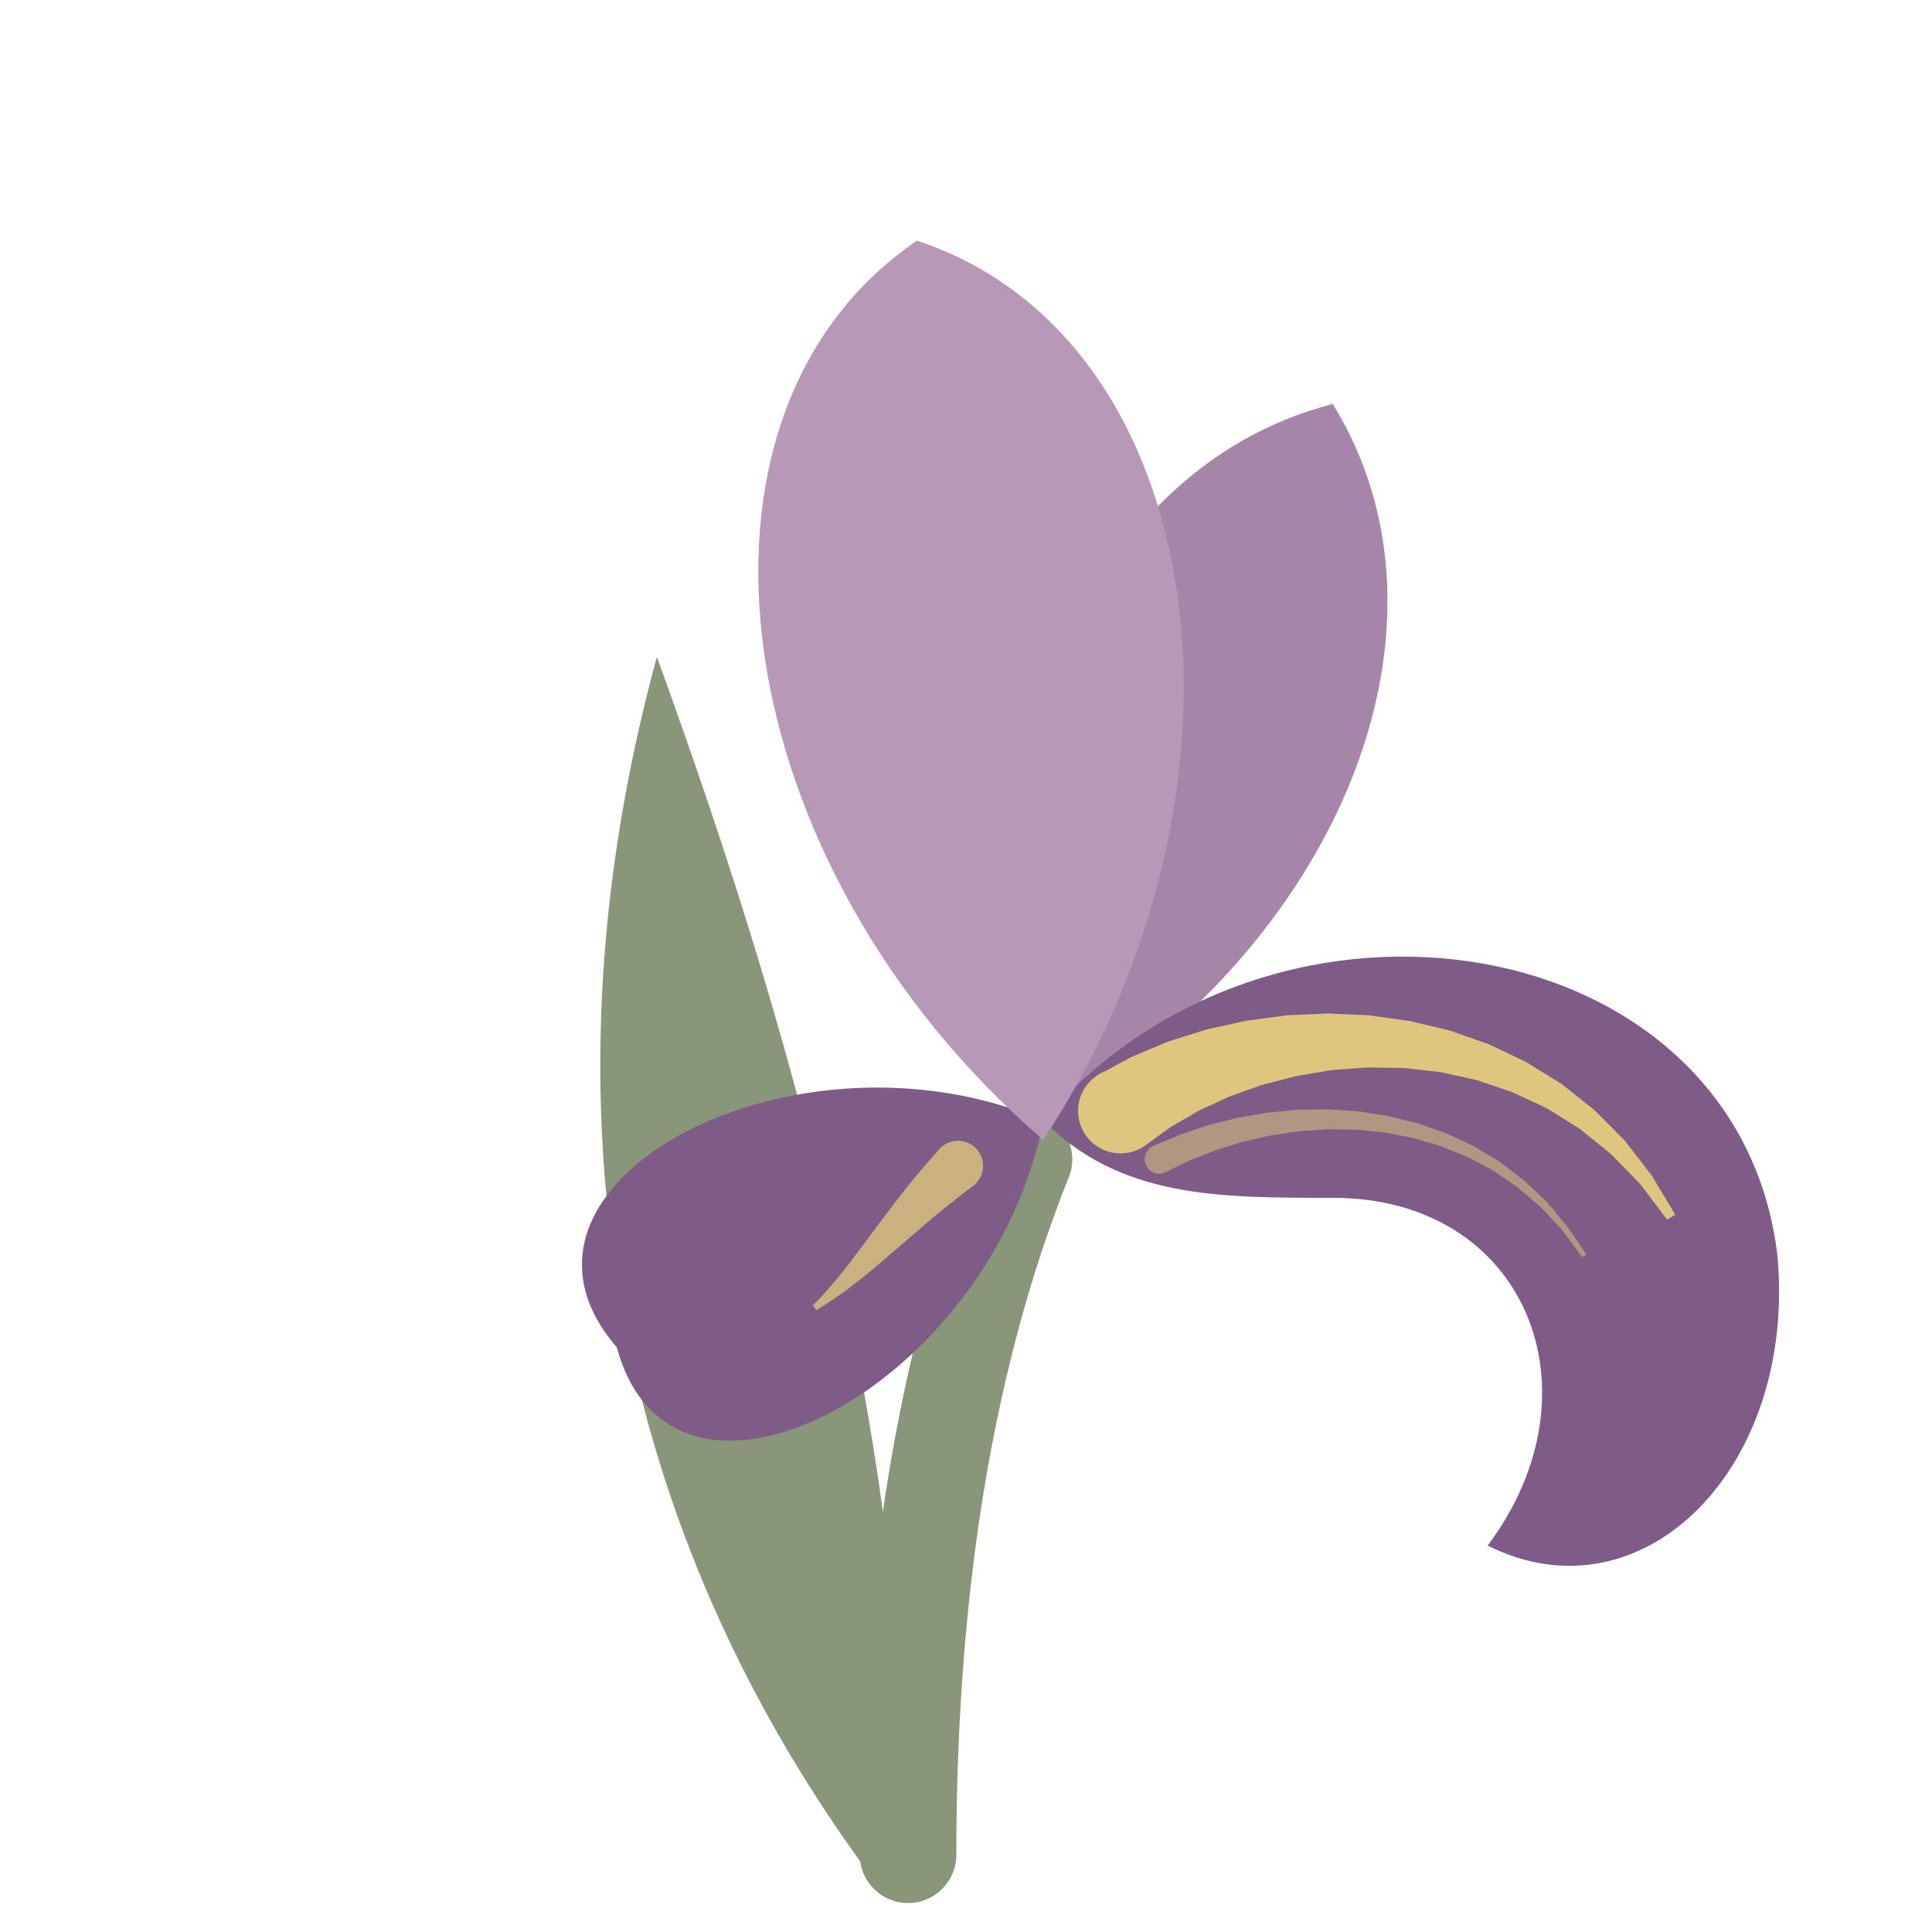
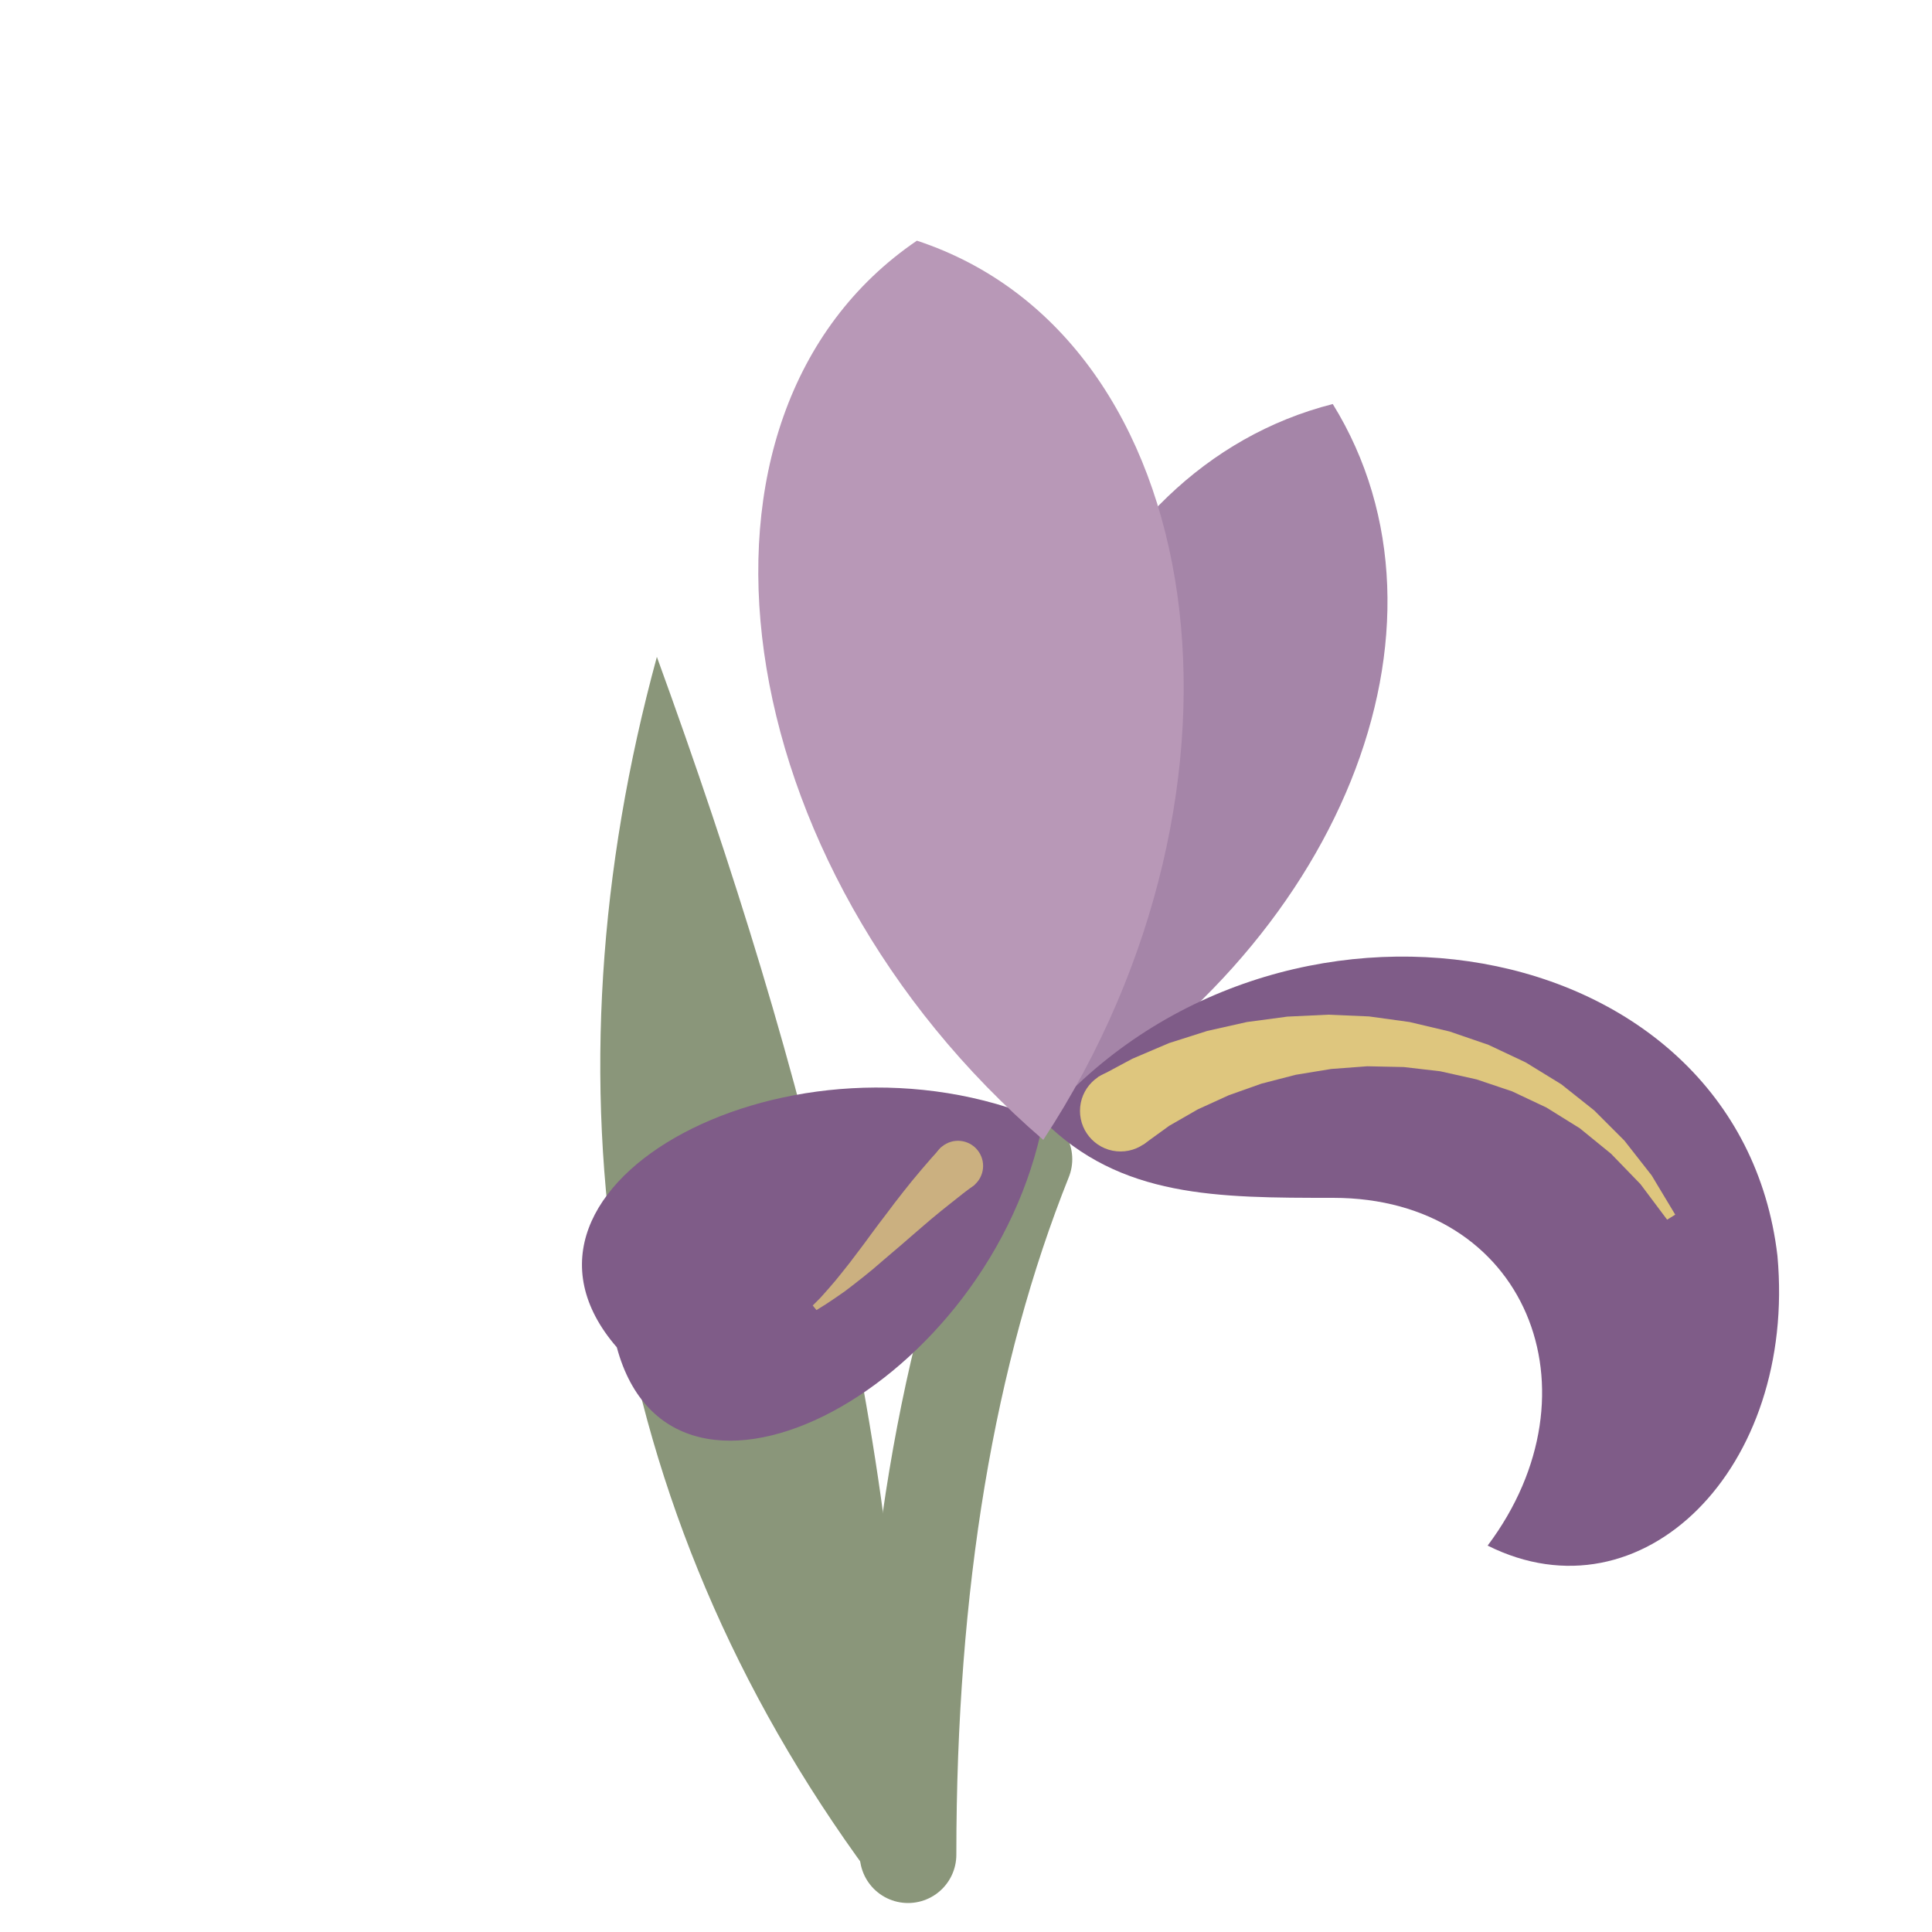
<svg xmlns="http://www.w3.org/2000/svg" viewBox="0 0 100 100">
  <path d="M45 97 C31 78 28 56 34 34 C42 56 47 76 47 97 Z" fill="#8A967A" />
  <path d="M47 96 C47 82 49 70 53 60" fill="none" stroke="#8A967A" stroke-width="5" stroke-linecap="round" />
  <g transform="translate(54 58) rotate(-118)">
    <path d="M0 0 C-10.9 -8.8 -10.9 -27.5 0 -25 C10.9 -27.5 10.9 -8.8 0 0 Z" fill="#7F5C88" />
    <g fill="#DEC67E" opacity="0.8">
      <path d="M1.26 -5.32 L0.99 -6.06 L0.71 -6.78 L0.43 -7.47 L0.14 -8.14 L-0.15 -8.79 L-0.44 -9.41 L-0.72 -10.02 L-1.00 -10.61 L-1.28 -11.19 L-1.54 -11.75 L-1.80 -12.31 L-2.04 -12.86 L-2.27 -13.40 L-2.48 -13.94 L-2.68 -14.48 L-2.85 -15.03 L-3.15 -14.97 L-3.11 -14.39 L-3.05 -13.80 L-2.98 -13.21 L-2.88 -12.61 L-2.77 -12.00 L-2.65 -11.39 L-2.51 -10.77 L-2.37 -10.14 L-2.23 -9.50 L-2.08 -8.85 L-1.93 -8.19 L-1.78 -7.52 L-1.64 -6.83 L-1.51 -6.13 L-1.38 -5.42 L-1.26 -4.68 Z" />
      <circle cx="0.00" cy="-5.00" r="1.30" />
    </g>
  </g>
  <g transform="translate(54 58) rotate(22)">
    <path d="M0 0 C-10.9 -14.0 -10.9 -32.0 0 -40 C10.9 -32.0 10.9 -14.0 0 0 Z" fill="#A585A8" />
  </g>
  <path d="M54 58 C66 44 90 48 92 65 C93 76 85 84 77 80 C83 72 79 62 69 62 C63 62 58 62 54 58 Z" fill="#7F5C88" />
  <g fill="#DEC67E">
-     <path d="M59.23 59.32 L60.57 58.35 L62.03 57.50 L63.62 56.76 L65.31 56.16 L67.08 55.70 L68.90 55.39 L70.77 55.25 L72.66 55.28 L74.54 55.49 L76.42 55.90 L78.25 56.52 L80.04 57.35 L81.76 58.42 L83.38 59.73 L84.90 61.29 L86.29 63.13 L86.71 62.87 L85.49 60.84 L84.09 59.03 L82.53 57.46 L80.82 56.10 L78.99 54.97 L77.06 54.05 L75.04 53.34 L72.97 52.85 L70.86 52.55 L68.74 52.46 L66.62 52.55 L64.52 52.83 L62.47 53.28 L60.47 53.91 L58.56 54.71 L56.77 55.68 Z" />
-     <circle cx="58.00" cy="57.50" r="2.20" />
-   </g>
-   <g fill="#DEC67E" opacity="0.55">
-     <path d="M60.33 60.67 L61.61 60.05 L62.96 59.52 L64.35 59.09 L65.78 58.77 L67.24 58.55 L68.72 58.45 L70.20 58.47 L71.68 58.62 L73.13 58.90 L74.56 59.32 L75.95 59.88 L77.29 60.59 L78.56 61.46 L79.76 62.49 L80.88 63.69 L81.89 65.07 L82.11 64.93 L81.13 63.49 L80.05 62.20 L78.86 61.08 L77.59 60.11 L76.23 59.30 L74.81 58.64 L73.34 58.13 L71.82 57.76 L70.28 57.52 L68.72 57.42 L67.15 57.44 L65.59 57.59 L64.05 57.86 L62.54 58.24 L61.08 58.73 L59.67 59.33 Z" />
-     <circle cx="60.00" cy="60.00" r="0.75" />
+     <path d="M59.18 59.24 L60.52 58.27 L62.00 57.42 L63.60 56.69 L65.29 56.09 L67.07 55.63 L68.90 55.33 L70.77 55.19 L72.66 55.23 L74.55 55.45 L76.43 55.87 L78.27 56.49 L80.05 57.33 L81.77 58.40 L83.39 59.72 L84.91 61.29 L86.29 63.13 L86.71 62.87 L85.49 60.84 L84.08 59.04 L82.51 57.47 L80.81 56.12 L78.97 54.99 L77.04 54.08 L75.03 53.39 L72.96 52.90 L70.86 52.61 L68.74 52.52 L66.63 52.62 L64.54 52.90 L62.49 53.36 L60.51 53.99 L58.61 54.80 L56.82 55.76 Z" />
+     <circle cx="58.00" cy="57.50" r="2.10" />
  </g>
  <g transform="translate(54 59) rotate(-8)">
    <path d="M0 0 C-14.4 -16.4 -14.4 -39.9 0 -47 C14.4 -39.9 14.4 -16.4 0 0 Z" fill="#B898B7" />
  </g>
</svg>
